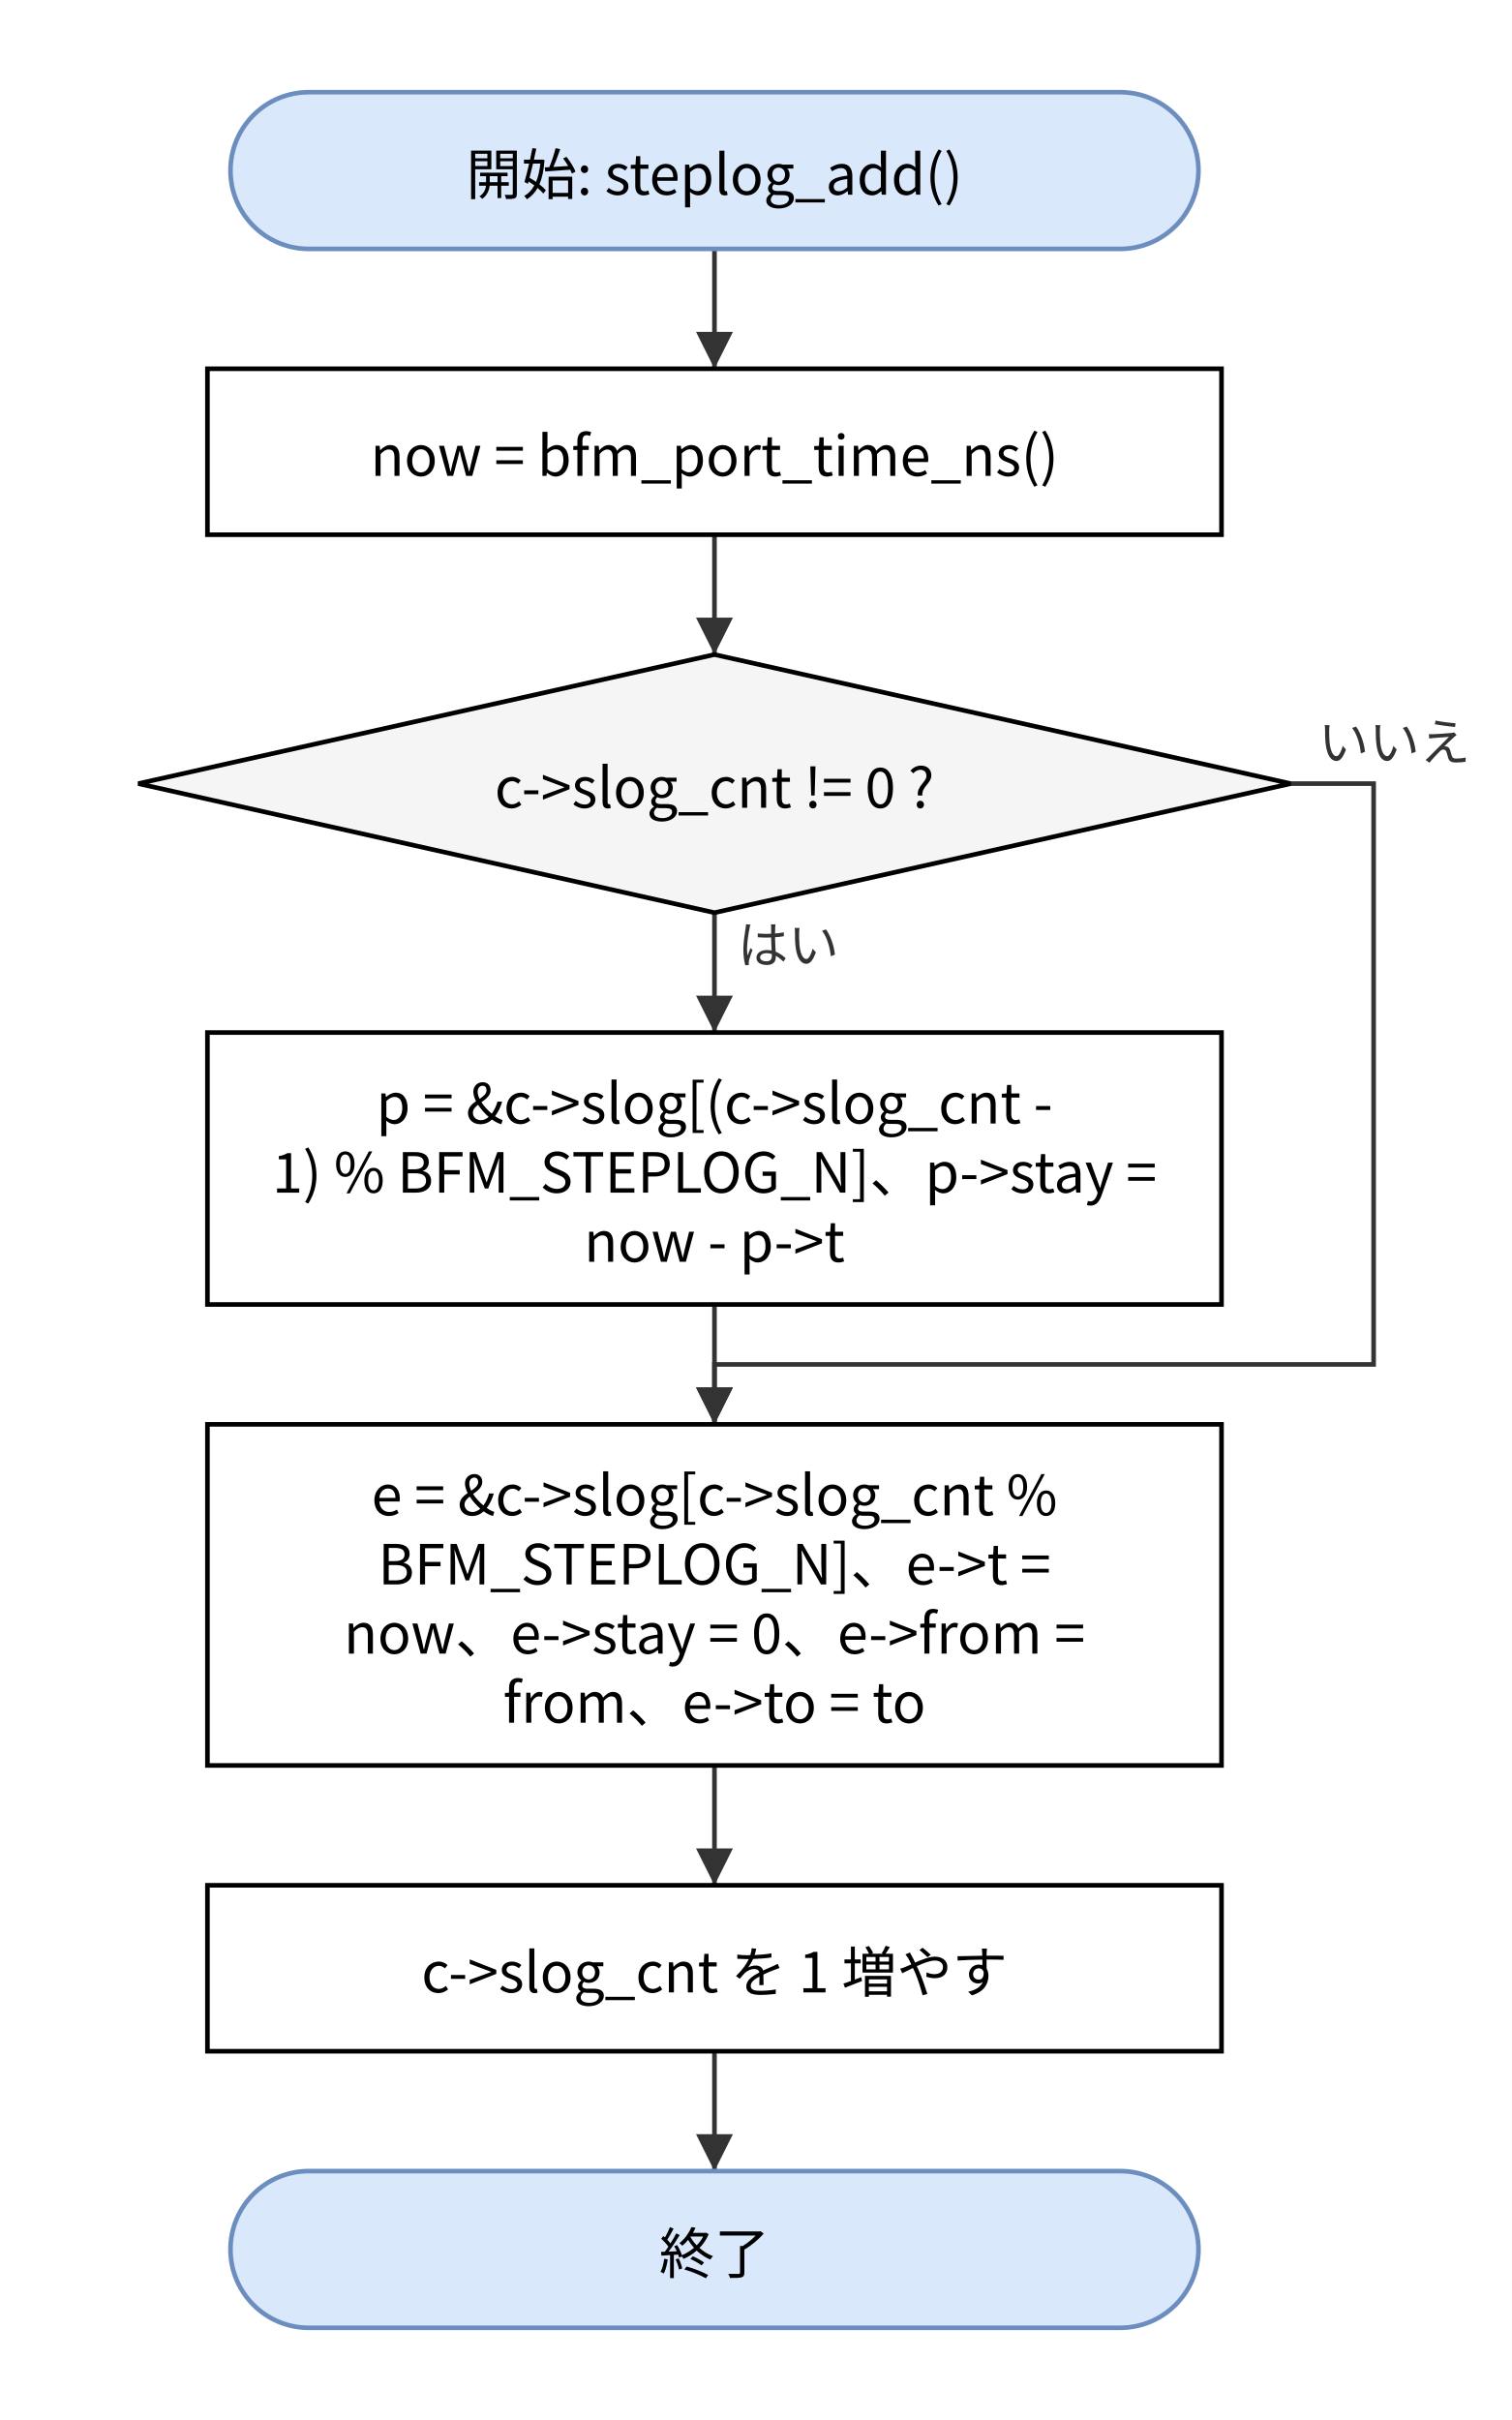
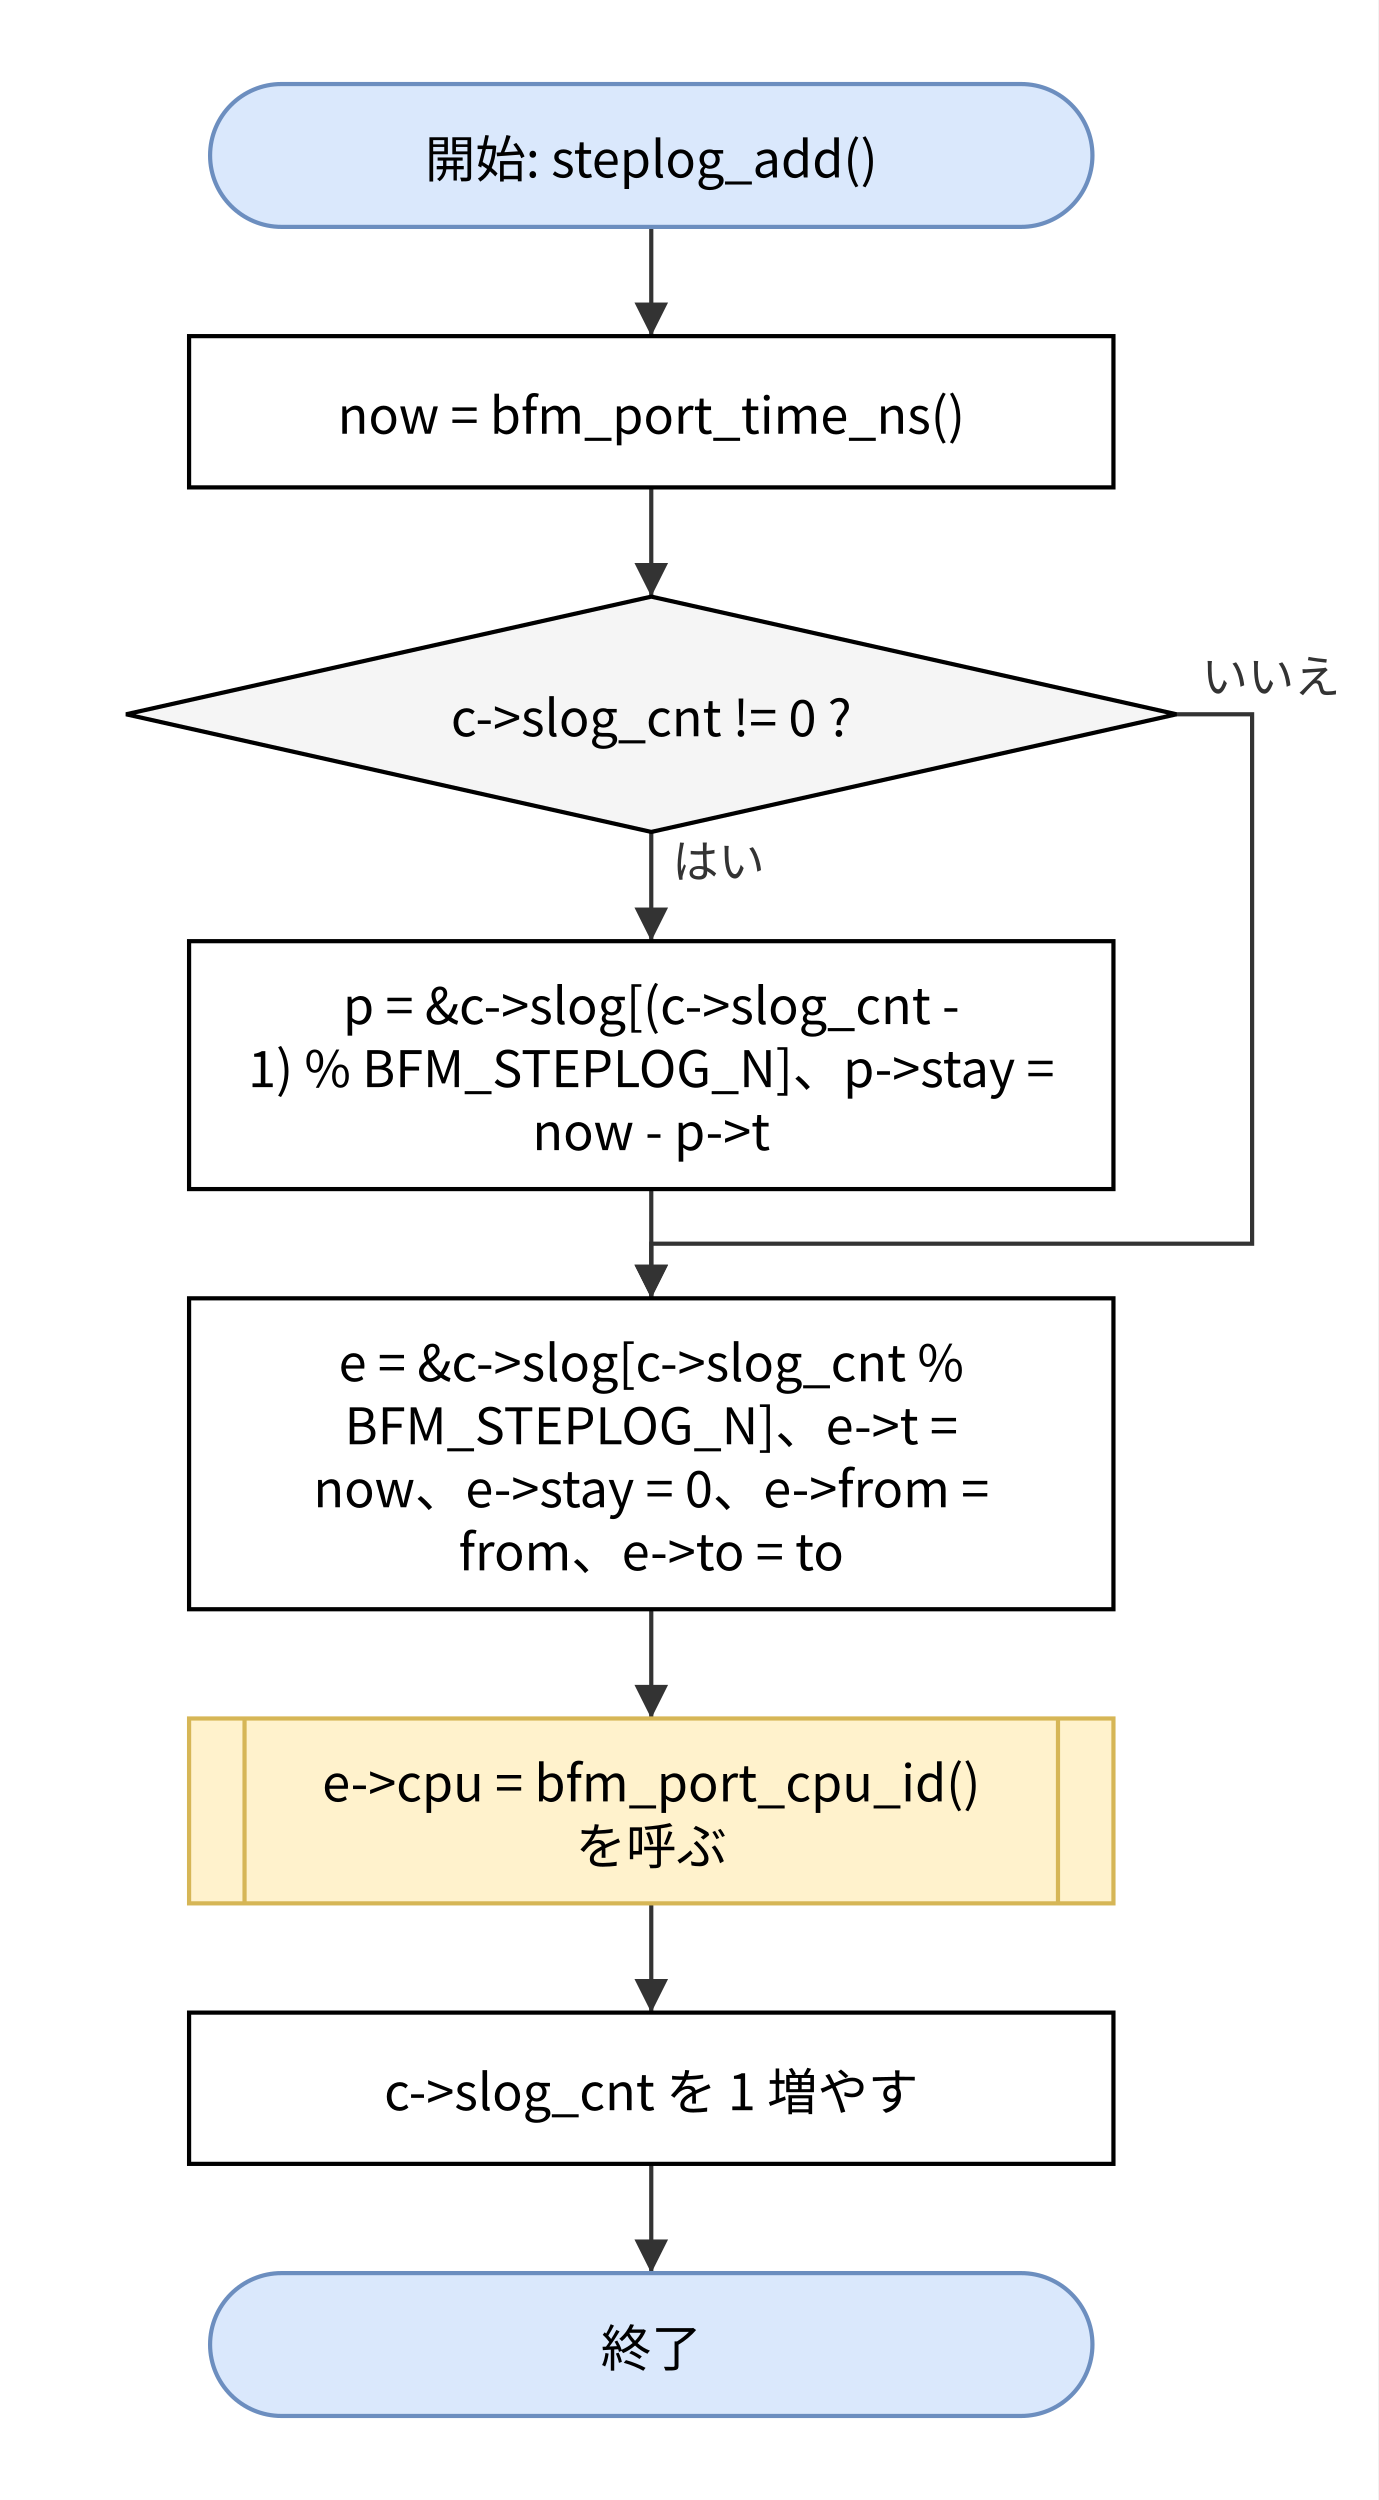
- <svg xmlns="http://www.w3.org/2000/svg" version="1.1" width="328" height="525" viewBox="0 0 328 525" font-family="Noto Sans CJK JP, Meiryo, sans-serif" content="&lt;mxfile host=&quot;bfmem-gen&quot; type=&quot;device&quot;&gt;&lt;diagram id=&quot;0f13f589e6265242b81c&quot; name=&quot;steplog_add フロー&quot;&gt;&lt;mxGraphModel dx=&quot;800&quot; dy=&quot;600&quot; grid=&quot;0&quot; gridSize=&quot;10&quot; guides=&quot;1&quot; tooltips=&quot;1&quot; connect=&quot;1&quot; arrows=&quot;1&quot; fold=&quot;1&quot; page=&quot;0&quot; pageScale=&quot;1&quot; math=&quot;0&quot; shadow=&quot;0&quot;&gt;&lt;root&gt;&lt;mxCell id=&quot;0&quot;/&gt;&lt;mxCell id=&quot;1&quot; parent=&quot;0&quot;/&gt;&lt;mxCell id=&quot;n1&quot; value=&quot;開始: steplog_add()&quot; style=&quot;rounded=1;arcSize=50;whiteSpace=wrap;html=1;fillColor=#dae8fc;strokeColor=#6c8ebf;&quot; vertex=&quot;1&quot; parent=&quot;1&quot;&gt;&lt;mxGeometry x=&quot;50.0&quot; y=&quot;20.0&quot; width=&quot;210.0&quot; height=&quot;34.0&quot; as=&quot;geometry&quot;/&gt;&lt;/mxCell&gt;&lt;mxCell id=&quot;n2&quot; value=&quot;now = bfm_port_time_ns()&quot; style=&quot;rounded=0;whiteSpace=wrap;html=1;&quot; vertex=&quot;1&quot; parent=&quot;1&quot;&gt;&lt;mxGeometry x=&quot;45.0&quot; y=&quot;80.0&quot; width=&quot;220.0&quot; height=&quot;36.0&quot; as=&quot;geometry&quot;/&gt;&lt;/mxCell&gt;&lt;mxCell id=&quot;n3&quot; value=&quot;c-&amp;amp;gt;slog_cnt != 0 ?&quot; style=&quot;rhombus;whiteSpace=wrap;html=1;fillColor=#f5f5f5;&quot; vertex=&quot;1&quot; parent=&quot;1&quot;&gt;&lt;mxGeometry x=&quot;30.0&quot; y=&quot;142.0&quot; width=&quot;250.0&quot; height=&quot;56.0&quot; as=&quot;geometry&quot;/&gt;&lt;/mxCell&gt;&lt;mxCell id=&quot;n4&quot; value=&quot;p = &amp;amp;amp;c-&amp;amp;gt;slog[(c-&amp;amp;gt;slog_cnt -&amp;lt;br&amp;gt;1) % BFM_STEPLOG_N]、p-&amp;amp;gt;stay =&amp;lt;br&amp;gt;now - p-&amp;amp;gt;t&quot; style=&quot;rounded=0;whiteSpace=wrap;html=1;&quot; vertex=&quot;1&quot; parent=&quot;1&quot;&gt;&lt;mxGeometry x=&quot;45.0&quot; y=&quot;224.0&quot; width=&quot;220.0&quot; height=&quot;59.0&quot; as=&quot;geometry&quot;/&gt;&lt;/mxCell&gt;&lt;mxCell id=&quot;n5&quot; value=&quot;e = &amp;amp;amp;c-&amp;amp;gt;slog[c-&amp;amp;gt;slog_cnt %&amp;lt;br&amp;gt;BFM_STEPLOG_N]、e-&amp;amp;gt;t =&amp;lt;br&amp;gt;now、e-&amp;amp;gt;stay = 0、e-&amp;amp;gt;from =&amp;lt;br&amp;gt;from、e-&amp;amp;gt;to = to&quot; style=&quot;rounded=0;whiteSpace=wrap;html=1;&quot; vertex=&quot;1&quot; parent=&quot;1&quot;&gt;&lt;mxGeometry x=&quot;45.0&quot; y=&quot;309.0&quot; width=&quot;220.0&quot; height=&quot;74.0&quot; as=&quot;geometry&quot;/&gt;&lt;/mxCell&gt;&lt;mxCell id=&quot;n6&quot; value=&quot;c-&amp;amp;gt;slog_cnt を 1 増やす&quot; style=&quot;rounded=0;whiteSpace=wrap;html=1;&quot; vertex=&quot;1&quot; parent=&quot;1&quot;&gt;&lt;mxGeometry x=&quot;45.0&quot; y=&quot;409.0&quot; width=&quot;220.0&quot; height=&quot;36.0&quot; as=&quot;geometry&quot;/&gt;&lt;/mxCell&gt;&lt;mxCell id=&quot;n7&quot; value=&quot;終了&quot; style=&quot;rounded=1;arcSize=50;whiteSpace=wrap;html=1;fillColor=#dae8fc;strokeColor=#6c8ebf;&quot; vertex=&quot;1&quot; parent=&quot;1&quot;&gt;&lt;mxGeometry x=&quot;50.0&quot; y=&quot;471.0&quot; width=&quot;210.0&quot; height=&quot;34.0&quot; as=&quot;geometry&quot;/&gt;&lt;/mxCell&gt;&lt;mxCell id=&quot;e0&quot; value=&quot;&quot; style=&quot;edgeStyle=none;html=1;rounded=0;endArrow=block;endFill=1;exitX=0.5;exitY=1;exitDx=0;exitDy=0;exitPerimeter=0;entryX=0.5;entryY=0;entryDx=0;entryDy=0;entryPerimeter=0;&quot; edge=&quot;1&quot; parent=&quot;1&quot; source=&quot;n1&quot; target=&quot;n2&quot;&gt;&lt;mxGeometry relative=&quot;1&quot; as=&quot;geometry&quot;&gt;&lt;Array as=&quot;points&quot;&gt;&lt;/Array&gt;&lt;/mxGeometry&gt;&lt;/mxCell&gt;&lt;mxCell id=&quot;e1&quot; value=&quot;&quot; style=&quot;edgeStyle=none;html=1;rounded=0;endArrow=block;endFill=1;exitX=0.5;exitY=1;exitDx=0;exitDy=0;exitPerimeter=0;entryX=0.5;entryY=0;entryDx=0;entryDy=0;entryPerimeter=0;&quot; edge=&quot;1&quot; parent=&quot;1&quot; source=&quot;n2&quot; target=&quot;n3&quot;&gt;&lt;mxGeometry relative=&quot;1&quot; as=&quot;geometry&quot;&gt;&lt;Array as=&quot;points&quot;&gt;&lt;/Array&gt;&lt;/mxGeometry&gt;&lt;/mxCell&gt;&lt;mxCell id=&quot;e2&quot; value=&quot;はい&quot; style=&quot;edgeStyle=none;html=1;rounded=0;endArrow=block;endFill=1;exitX=0.5;exitY=1;exitDx=0;exitDy=0;exitPerimeter=0;entryX=0.5;entryY=0;entryDx=0;entryDy=0;entryPerimeter=0;&quot; edge=&quot;1&quot; parent=&quot;1&quot; source=&quot;n3&quot; target=&quot;n4&quot;&gt;&lt;mxGeometry relative=&quot;1&quot; as=&quot;geometry&quot;&gt;&lt;Array as=&quot;points&quot;&gt;&lt;/Array&gt;&lt;/mxGeometry&gt;&lt;/mxCell&gt;&lt;mxCell id=&quot;e3&quot; value=&quot;&quot; style=&quot;edgeStyle=none;html=1;rounded=0;endArrow=block;endFill=1;exitX=0.5;exitY=1;exitDx=0;exitDy=0;exitPerimeter=0;entryX=0.5;entryY=0;entryDx=0;entryDy=0;entryPerimeter=0;&quot; edge=&quot;1&quot; parent=&quot;1&quot; source=&quot;n4&quot; target=&quot;n5&quot;&gt;&lt;mxGeometry relative=&quot;1&quot; as=&quot;geometry&quot;&gt;&lt;Array as=&quot;points&quot;&gt;&lt;/Array&gt;&lt;/mxGeometry&gt;&lt;/mxCell&gt;&lt;mxCell id=&quot;e4&quot; value=&quot;いいえ&quot; style=&quot;edgeStyle=none;html=1;rounded=0;endArrow=block;endFill=1;exitX=1;exitY=0.5;exitDx=0;exitDy=0;exitPerimeter=0;entryX=0.5;entryY=0;entryDx=0;entryDy=0;entryPerimeter=0;&quot; edge=&quot;1&quot; parent=&quot;1&quot; source=&quot;n3&quot; target=&quot;n5&quot;&gt;&lt;mxGeometry relative=&quot;1&quot; as=&quot;geometry&quot;&gt;&lt;Array as=&quot;points&quot;&gt;&lt;mxPoint x=&quot;298.0&quot; y=&quot;170.0&quot;/&gt;&lt;mxPoint x=&quot;298.0&quot; y=&quot;296.0&quot;/&gt;&lt;mxPoint x=&quot;155.0&quot; y=&quot;296.0&quot;/&gt;&lt;/Array&gt;&lt;/mxGeometry&gt;&lt;/mxCell&gt;&lt;mxCell id=&quot;e5&quot; value=&quot;&quot; style=&quot;edgeStyle=none;html=1;rounded=0;endArrow=block;endFill=1;exitX=0.5;exitY=1;exitDx=0;exitDy=0;exitPerimeter=0;entryX=0.5;entryY=0;entryDx=0;entryDy=0;entryPerimeter=0;&quot; edge=&quot;1&quot; parent=&quot;1&quot; source=&quot;n5&quot; target=&quot;n6&quot;&gt;&lt;mxGeometry relative=&quot;1&quot; as=&quot;geometry&quot;&gt;&lt;Array as=&quot;points&quot;&gt;&lt;/Array&gt;&lt;/mxGeometry&gt;&lt;/mxCell&gt;&lt;mxCell id=&quot;e6&quot; value=&quot;&quot; style=&quot;edgeStyle=none;html=1;rounded=0;endArrow=block;endFill=1;exitX=0.5;exitY=1;exitDx=0;exitDy=0;exitPerimeter=0;entryX=0.5;entryY=0;entryDx=0;entryDy=0;entryPerimeter=0;&quot; edge=&quot;1&quot; parent=&quot;1&quot; source=&quot;n6&quot; target=&quot;n7&quot;&gt;&lt;mxGeometry relative=&quot;1&quot; as=&quot;geometry&quot;&gt;&lt;Array as=&quot;points&quot;&gt;&lt;/Array&gt;&lt;/mxGeometry&gt;&lt;/mxCell&gt;&lt;/root&gt;&lt;/mxGraphModel&gt;&lt;/diagram&gt;&lt;/mxfile&gt;">
+ <svg xmlns="http://www.w3.org/2000/svg" version="1.1" width="328" height="595" viewBox="0 0 328 595" font-family="Noto Sans CJK JP, Meiryo, sans-serif" content="&lt;mxfile host=&quot;bfmem-gen&quot; type=&quot;device&quot;&gt;&lt;diagram id=&quot;0f13f589e6265242b81c&quot; name=&quot;steplog_add フロー&quot;&gt;&lt;mxGraphModel dx=&quot;800&quot; dy=&quot;600&quot; grid=&quot;0&quot; gridSize=&quot;10&quot; guides=&quot;1&quot; tooltips=&quot;1&quot; connect=&quot;1&quot; arrows=&quot;1&quot; fold=&quot;1&quot; page=&quot;0&quot; pageScale=&quot;1&quot; math=&quot;0&quot; shadow=&quot;0&quot;&gt;&lt;root&gt;&lt;mxCell id=&quot;0&quot;/&gt;&lt;mxCell id=&quot;1&quot; parent=&quot;0&quot;/&gt;&lt;mxCell id=&quot;n1&quot; value=&quot;開始: steplog_add()&quot; style=&quot;rounded=1;arcSize=50;whiteSpace=wrap;html=1;fillColor=#dae8fc;strokeColor=#6c8ebf;&quot; vertex=&quot;1&quot; parent=&quot;1&quot;&gt;&lt;mxGeometry x=&quot;50.0&quot; y=&quot;20.0&quot; width=&quot;210.0&quot; height=&quot;34.0&quot; as=&quot;geometry&quot;/&gt;&lt;/mxCell&gt;&lt;mxCell id=&quot;n2&quot; value=&quot;now = bfm_port_time_ns()&quot; style=&quot;rounded=0;whiteSpace=wrap;html=1;&quot; vertex=&quot;1&quot; parent=&quot;1&quot;&gt;&lt;mxGeometry x=&quot;45.0&quot; y=&quot;80.0&quot; width=&quot;220.0&quot; height=&quot;36.0&quot; as=&quot;geometry&quot;/&gt;&lt;/mxCell&gt;&lt;mxCell id=&quot;n3&quot; value=&quot;c-&amp;amp;gt;slog_cnt != 0 ?&quot; style=&quot;rhombus;whiteSpace=wrap;html=1;fillColor=#f5f5f5;&quot; vertex=&quot;1&quot; parent=&quot;1&quot;&gt;&lt;mxGeometry x=&quot;30.0&quot; y=&quot;142.0&quot; width=&quot;250.0&quot; height=&quot;56.0&quot; as=&quot;geometry&quot;/&gt;&lt;/mxCell&gt;&lt;mxCell id=&quot;n4&quot; value=&quot;p = &amp;amp;amp;c-&amp;amp;gt;slog[(c-&amp;amp;gt;slog_cnt -&amp;lt;br&amp;gt;1) % BFM_STEPLOG_N]、p-&amp;amp;gt;stay =&amp;lt;br&amp;gt;now - p-&amp;amp;gt;t&quot; style=&quot;rounded=0;whiteSpace=wrap;html=1;&quot; vertex=&quot;1&quot; parent=&quot;1&quot;&gt;&lt;mxGeometry x=&quot;45.0&quot; y=&quot;224.0&quot; width=&quot;220.0&quot; height=&quot;59.0&quot; as=&quot;geometry&quot;/&gt;&lt;/mxCell&gt;&lt;mxCell id=&quot;n5&quot; value=&quot;e = &amp;amp;amp;c-&amp;amp;gt;slog[c-&amp;amp;gt;slog_cnt %&amp;lt;br&amp;gt;BFM_STEPLOG_N]、e-&amp;amp;gt;t =&amp;lt;br&amp;gt;now、e-&amp;amp;gt;stay = 0、e-&amp;amp;gt;from =&amp;lt;br&amp;gt;from、e-&amp;amp;gt;to = to&quot; style=&quot;rounded=0;whiteSpace=wrap;html=1;&quot; vertex=&quot;1&quot; parent=&quot;1&quot;&gt;&lt;mxGeometry x=&quot;45.0&quot; y=&quot;309.0&quot; width=&quot;220.0&quot; height=&quot;74.0&quot; as=&quot;geometry&quot;/&gt;&lt;/mxCell&gt;&lt;mxCell id=&quot;n6&quot; value=&quot;e-&amp;amp;gt;cpu = bfm_port_cpu_id()&amp;lt;br&amp;gt;を呼ぶ&quot; style=&quot;shape=process;whiteSpace=wrap;html=1;backgroundOutline=1;size=0.06;fillColor=#fff2cc;strokeColor=#d6b656;&quot; vertex=&quot;1&quot; parent=&quot;1&quot;&gt;&lt;mxGeometry x=&quot;45.0&quot; y=&quot;409.0&quot; width=&quot;220.0&quot; height=&quot;44.0&quot; as=&quot;geometry&quot;/&gt;&lt;/mxCell&gt;&lt;mxCell id=&quot;n7&quot; value=&quot;c-&amp;amp;gt;slog_cnt を 1 増やす&quot; style=&quot;rounded=0;whiteSpace=wrap;html=1;&quot; vertex=&quot;1&quot; parent=&quot;1&quot;&gt;&lt;mxGeometry x=&quot;45.0&quot; y=&quot;479.0&quot; width=&quot;220.0&quot; height=&quot;36.0&quot; as=&quot;geometry&quot;/&gt;&lt;/mxCell&gt;&lt;mxCell id=&quot;n8&quot; value=&quot;終了&quot; style=&quot;rounded=1;arcSize=50;whiteSpace=wrap;html=1;fillColor=#dae8fc;strokeColor=#6c8ebf;&quot; vertex=&quot;1&quot; parent=&quot;1&quot;&gt;&lt;mxGeometry x=&quot;50.0&quot; y=&quot;541.0&quot; width=&quot;210.0&quot; height=&quot;34.0&quot; as=&quot;geometry&quot;/&gt;&lt;/mxCell&gt;&lt;mxCell id=&quot;e0&quot; value=&quot;&quot; style=&quot;edgeStyle=none;html=1;rounded=0;endArrow=block;endFill=1;exitX=0.5;exitY=1;exitDx=0;exitDy=0;exitPerimeter=0;entryX=0.5;entryY=0;entryDx=0;entryDy=0;entryPerimeter=0;&quot; edge=&quot;1&quot; parent=&quot;1&quot; source=&quot;n1&quot; target=&quot;n2&quot;&gt;&lt;mxGeometry relative=&quot;1&quot; as=&quot;geometry&quot;&gt;&lt;Array as=&quot;points&quot;&gt;&lt;/Array&gt;&lt;/mxGeometry&gt;&lt;/mxCell&gt;&lt;mxCell id=&quot;e1&quot; value=&quot;&quot; style=&quot;edgeStyle=none;html=1;rounded=0;endArrow=block;endFill=1;exitX=0.5;exitY=1;exitDx=0;exitDy=0;exitPerimeter=0;entryX=0.5;entryY=0;entryDx=0;entryDy=0;entryPerimeter=0;&quot; edge=&quot;1&quot; parent=&quot;1&quot; source=&quot;n2&quot; target=&quot;n3&quot;&gt;&lt;mxGeometry relative=&quot;1&quot; as=&quot;geometry&quot;&gt;&lt;Array as=&quot;points&quot;&gt;&lt;/Array&gt;&lt;/mxGeometry&gt;&lt;/mxCell&gt;&lt;mxCell id=&quot;e2&quot; value=&quot;はい&quot; style=&quot;edgeStyle=none;html=1;rounded=0;endArrow=block;endFill=1;exitX=0.5;exitY=1;exitDx=0;exitDy=0;exitPerimeter=0;entryX=0.5;entryY=0;entryDx=0;entryDy=0;entryPerimeter=0;&quot; edge=&quot;1&quot; parent=&quot;1&quot; source=&quot;n3&quot; target=&quot;n4&quot;&gt;&lt;mxGeometry relative=&quot;1&quot; as=&quot;geometry&quot;&gt;&lt;Array as=&quot;points&quot;&gt;&lt;/Array&gt;&lt;/mxGeometry&gt;&lt;/mxCell&gt;&lt;mxCell id=&quot;e3&quot; value=&quot;&quot; style=&quot;edgeStyle=none;html=1;rounded=0;endArrow=block;endFill=1;exitX=0.5;exitY=1;exitDx=0;exitDy=0;exitPerimeter=0;entryX=0.5;entryY=0;entryDx=0;entryDy=0;entryPerimeter=0;&quot; edge=&quot;1&quot; parent=&quot;1&quot; source=&quot;n4&quot; target=&quot;n5&quot;&gt;&lt;mxGeometry relative=&quot;1&quot; as=&quot;geometry&quot;&gt;&lt;Array as=&quot;points&quot;&gt;&lt;/Array&gt;&lt;/mxGeometry&gt;&lt;/mxCell&gt;&lt;mxCell id=&quot;e4&quot; value=&quot;いいえ&quot; style=&quot;edgeStyle=none;html=1;rounded=0;endArrow=block;endFill=1;exitX=1;exitY=0.5;exitDx=0;exitDy=0;exitPerimeter=0;entryX=0.5;entryY=0;entryDx=0;entryDy=0;entryPerimeter=0;&quot; edge=&quot;1&quot; parent=&quot;1&quot; source=&quot;n3&quot; target=&quot;n5&quot;&gt;&lt;mxGeometry relative=&quot;1&quot; as=&quot;geometry&quot;&gt;&lt;Array as=&quot;points&quot;&gt;&lt;mxPoint x=&quot;298.0&quot; y=&quot;170.0&quot;/&gt;&lt;mxPoint x=&quot;298.0&quot; y=&quot;296.0&quot;/&gt;&lt;mxPoint x=&quot;155.0&quot; y=&quot;296.0&quot;/&gt;&lt;/Array&gt;&lt;/mxGeometry&gt;&lt;/mxCell&gt;&lt;mxCell id=&quot;e5&quot; value=&quot;&quot; style=&quot;edgeStyle=none;html=1;rounded=0;endArrow=block;endFill=1;exitX=0.5;exitY=1;exitDx=0;exitDy=0;exitPerimeter=0;entryX=0.5;entryY=0;entryDx=0;entryDy=0;entryPerimeter=0;&quot; edge=&quot;1&quot; parent=&quot;1&quot; source=&quot;n5&quot; target=&quot;n6&quot;&gt;&lt;mxGeometry relative=&quot;1&quot; as=&quot;geometry&quot;&gt;&lt;Array as=&quot;points&quot;&gt;&lt;/Array&gt;&lt;/mxGeometry&gt;&lt;/mxCell&gt;&lt;mxCell id=&quot;e6&quot; value=&quot;&quot; style=&quot;edgeStyle=none;html=1;rounded=0;endArrow=block;endFill=1;exitX=0.5;exitY=1;exitDx=0;exitDy=0;exitPerimeter=0;entryX=0.5;entryY=0;entryDx=0;entryDy=0;entryPerimeter=0;&quot; edge=&quot;1&quot; parent=&quot;1&quot; source=&quot;n6&quot; target=&quot;n7&quot;&gt;&lt;mxGeometry relative=&quot;1&quot; as=&quot;geometry&quot;&gt;&lt;Array as=&quot;points&quot;&gt;&lt;/Array&gt;&lt;/mxGeometry&gt;&lt;/mxCell&gt;&lt;mxCell id=&quot;e7&quot; value=&quot;&quot; style=&quot;edgeStyle=none;html=1;rounded=0;endArrow=block;endFill=1;exitX=0.5;exitY=1;exitDx=0;exitDy=0;exitPerimeter=0;entryX=0.5;entryY=0;entryDx=0;entryDy=0;entryPerimeter=0;&quot; edge=&quot;1&quot; parent=&quot;1&quot; source=&quot;n7&quot; target=&quot;n8&quot;&gt;&lt;mxGeometry relative=&quot;1&quot; as=&quot;geometry&quot;&gt;&lt;Array as=&quot;points&quot;&gt;&lt;/Array&gt;&lt;/mxGeometry&gt;&lt;/mxCell&gt;&lt;/root&gt;&lt;/mxGraphModel&gt;&lt;/diagram&gt;&lt;/mxfile&gt;">
  <defs>
    <marker id="a" viewBox="0 0 10 10" refX="10" refY="5" markerWidth="8" markerHeight="8" orient="auto-start-reverse">
      <path d="M0,0 L10,5 L0,10 z" fill="#333333" />
    </marker>
  </defs>
-   <rect x="0" y="0" width="328" height="525" fill="#ffffff" />
+   <rect x="0" y="0" width="328" height="595" fill="#ffffff" />
  <polyline points="155.0,54.0 155.0,80.0" fill="none" stroke="#333333" marker-end="url(#a)" />
  <polyline points="155.0,116.0 155.0,142.0" fill="none" stroke="#333333" marker-end="url(#a)" />
  <polyline points="155.0,198.0 155.0,224.0" fill="none" stroke="#333333" marker-end="url(#a)" />
  <text x="160.0" y="209.0" font-size="11" text-anchor="start" fill="#333333" stroke="#ffffff" stroke-width="3" paint-order="stroke">はい</text>
  <polyline points="155.0,283.0 155.0,309.0" fill="none" stroke="#333333" marker-end="url(#a)" />
  <polyline points="280.0,170.0 298.0,170.0 298.0,296.0 155.0,296.0 155.0,309.0" fill="none" stroke="#333333" marker-end="url(#a)" />
  <text x="286.0" y="165.0" font-size="11" text-anchor="start" fill="#333333" stroke="#ffffff" stroke-width="3" paint-order="stroke">いいえ</text>
  <polyline points="155.0,383.0 155.0,409.0" fill="none" stroke="#333333" marker-end="url(#a)" />
-   <polyline points="155.0,445.0 155.0,471.0" fill="none" stroke="#333333" marker-end="url(#a)" />
+   <polyline points="155.0,453.0 155.0,479.0" fill="none" stroke="#333333" marker-end="url(#a)" />
+   <polyline points="155.0,515.0 155.0,541.0" fill="none" stroke="#333333" marker-end="url(#a)" />
  <rect x="50.0" y="20.0" width="210.0" height="34.0" rx="17.0" fill="#dae8fc" stroke="#6c8ebf" />
  <text x="155.0" y="37.0" font-size="12" text-anchor="middle" dominant-baseline="central" fill="#000000">開始: steplog_add()</text>
  <rect x="45.0" y="80.0" width="220.0" height="36.0" fill="#ffffff" stroke="#000000" />
  <text x="155.0" y="98.0" font-size="12" text-anchor="middle" dominant-baseline="central" fill="#000000">now = bfm_port_time_ns()</text>
  <polygon points="155.0,142.0 280.0,170.0 155.0,198.0 30.0,170.0" fill="#f5f5f5" stroke="#000000" />
  <text x="155.0" y="170.0" font-size="12" text-anchor="middle" dominant-baseline="central" fill="#000000">c-&gt;slog_cnt != 0 ?</text>
  <rect x="45.0" y="224.0" width="220.0" height="59.0" fill="#ffffff" stroke="#000000" />
  <text x="155.0" y="238.5" font-size="12" text-anchor="middle" dominant-baseline="central" fill="#000000">p = &amp;c-&gt;slog[(c-&gt;slog_cnt -</text>
  <text x="155.0" y="253.5" font-size="12" text-anchor="middle" dominant-baseline="central" fill="#000000">1) % BFM_STEPLOG_N]、p-&gt;stay =</text>
  <text x="155.0" y="268.5" font-size="12" text-anchor="middle" dominant-baseline="central" fill="#000000">now - p-&gt;t</text>
  <rect x="45.0" y="309.0" width="220.0" height="74.0" fill="#ffffff" stroke="#000000" />
  <text x="155.0" y="323.5" font-size="12" text-anchor="middle" dominant-baseline="central" fill="#000000">e = &amp;c-&gt;slog[c-&gt;slog_cnt %</text>
  <text x="155.0" y="338.5" font-size="12" text-anchor="middle" dominant-baseline="central" fill="#000000">BFM_STEPLOG_N]、e-&gt;t =</text>
  <text x="155.0" y="353.5" font-size="12" text-anchor="middle" dominant-baseline="central" fill="#000000">now、e-&gt;stay = 0、e-&gt;from =</text>
  <text x="155.0" y="368.5" font-size="12" text-anchor="middle" dominant-baseline="central" fill="#000000">from、e-&gt;to = to</text>
-   <rect x="45.0" y="409.0" width="220.0" height="36.0" fill="#ffffff" stroke="#000000" />
-   <text x="155.0" y="427.0" font-size="12" text-anchor="middle" dominant-baseline="central" fill="#000000">c-&gt;slog_cnt を 1 増やす</text>
-   <rect x="50.0" y="471.0" width="210.0" height="34.0" rx="17.0" fill="#dae8fc" stroke="#6c8ebf" />
-   <text x="155.0" y="488.0" font-size="12" text-anchor="middle" dominant-baseline="central" fill="#000000">終了</text>
+   <rect x="45.0" y="409.0" width="220.0" height="44.0" fill="#fff2cc" stroke="#d6b656" />
+   <line x1="58.2" y1="409.0" x2="58.2" y2="453.0" stroke="#d6b656" />
+   <line x1="251.8" y1="409.0" x2="251.8" y2="453.0" stroke="#d6b656" />
+   <text x="155.0" y="423.5" font-size="12" text-anchor="middle" dominant-baseline="central" fill="#000000">e-&gt;cpu = bfm_port_cpu_id()</text>
+   <text x="155.0" y="438.5" font-size="12" text-anchor="middle" dominant-baseline="central" fill="#000000">を呼ぶ</text>
+   <rect x="45.0" y="479.0" width="220.0" height="36.0" fill="#ffffff" stroke="#000000" />
+   <text x="155.0" y="497.0" font-size="12" text-anchor="middle" dominant-baseline="central" fill="#000000">c-&gt;slog_cnt を 1 増やす</text>
+   <rect x="50.0" y="541.0" width="210.0" height="34.0" rx="17.0" fill="#dae8fc" stroke="#6c8ebf" />
+   <text x="155.0" y="558.0" font-size="12" text-anchor="middle" dominant-baseline="central" fill="#000000">終了</text>
</svg>
